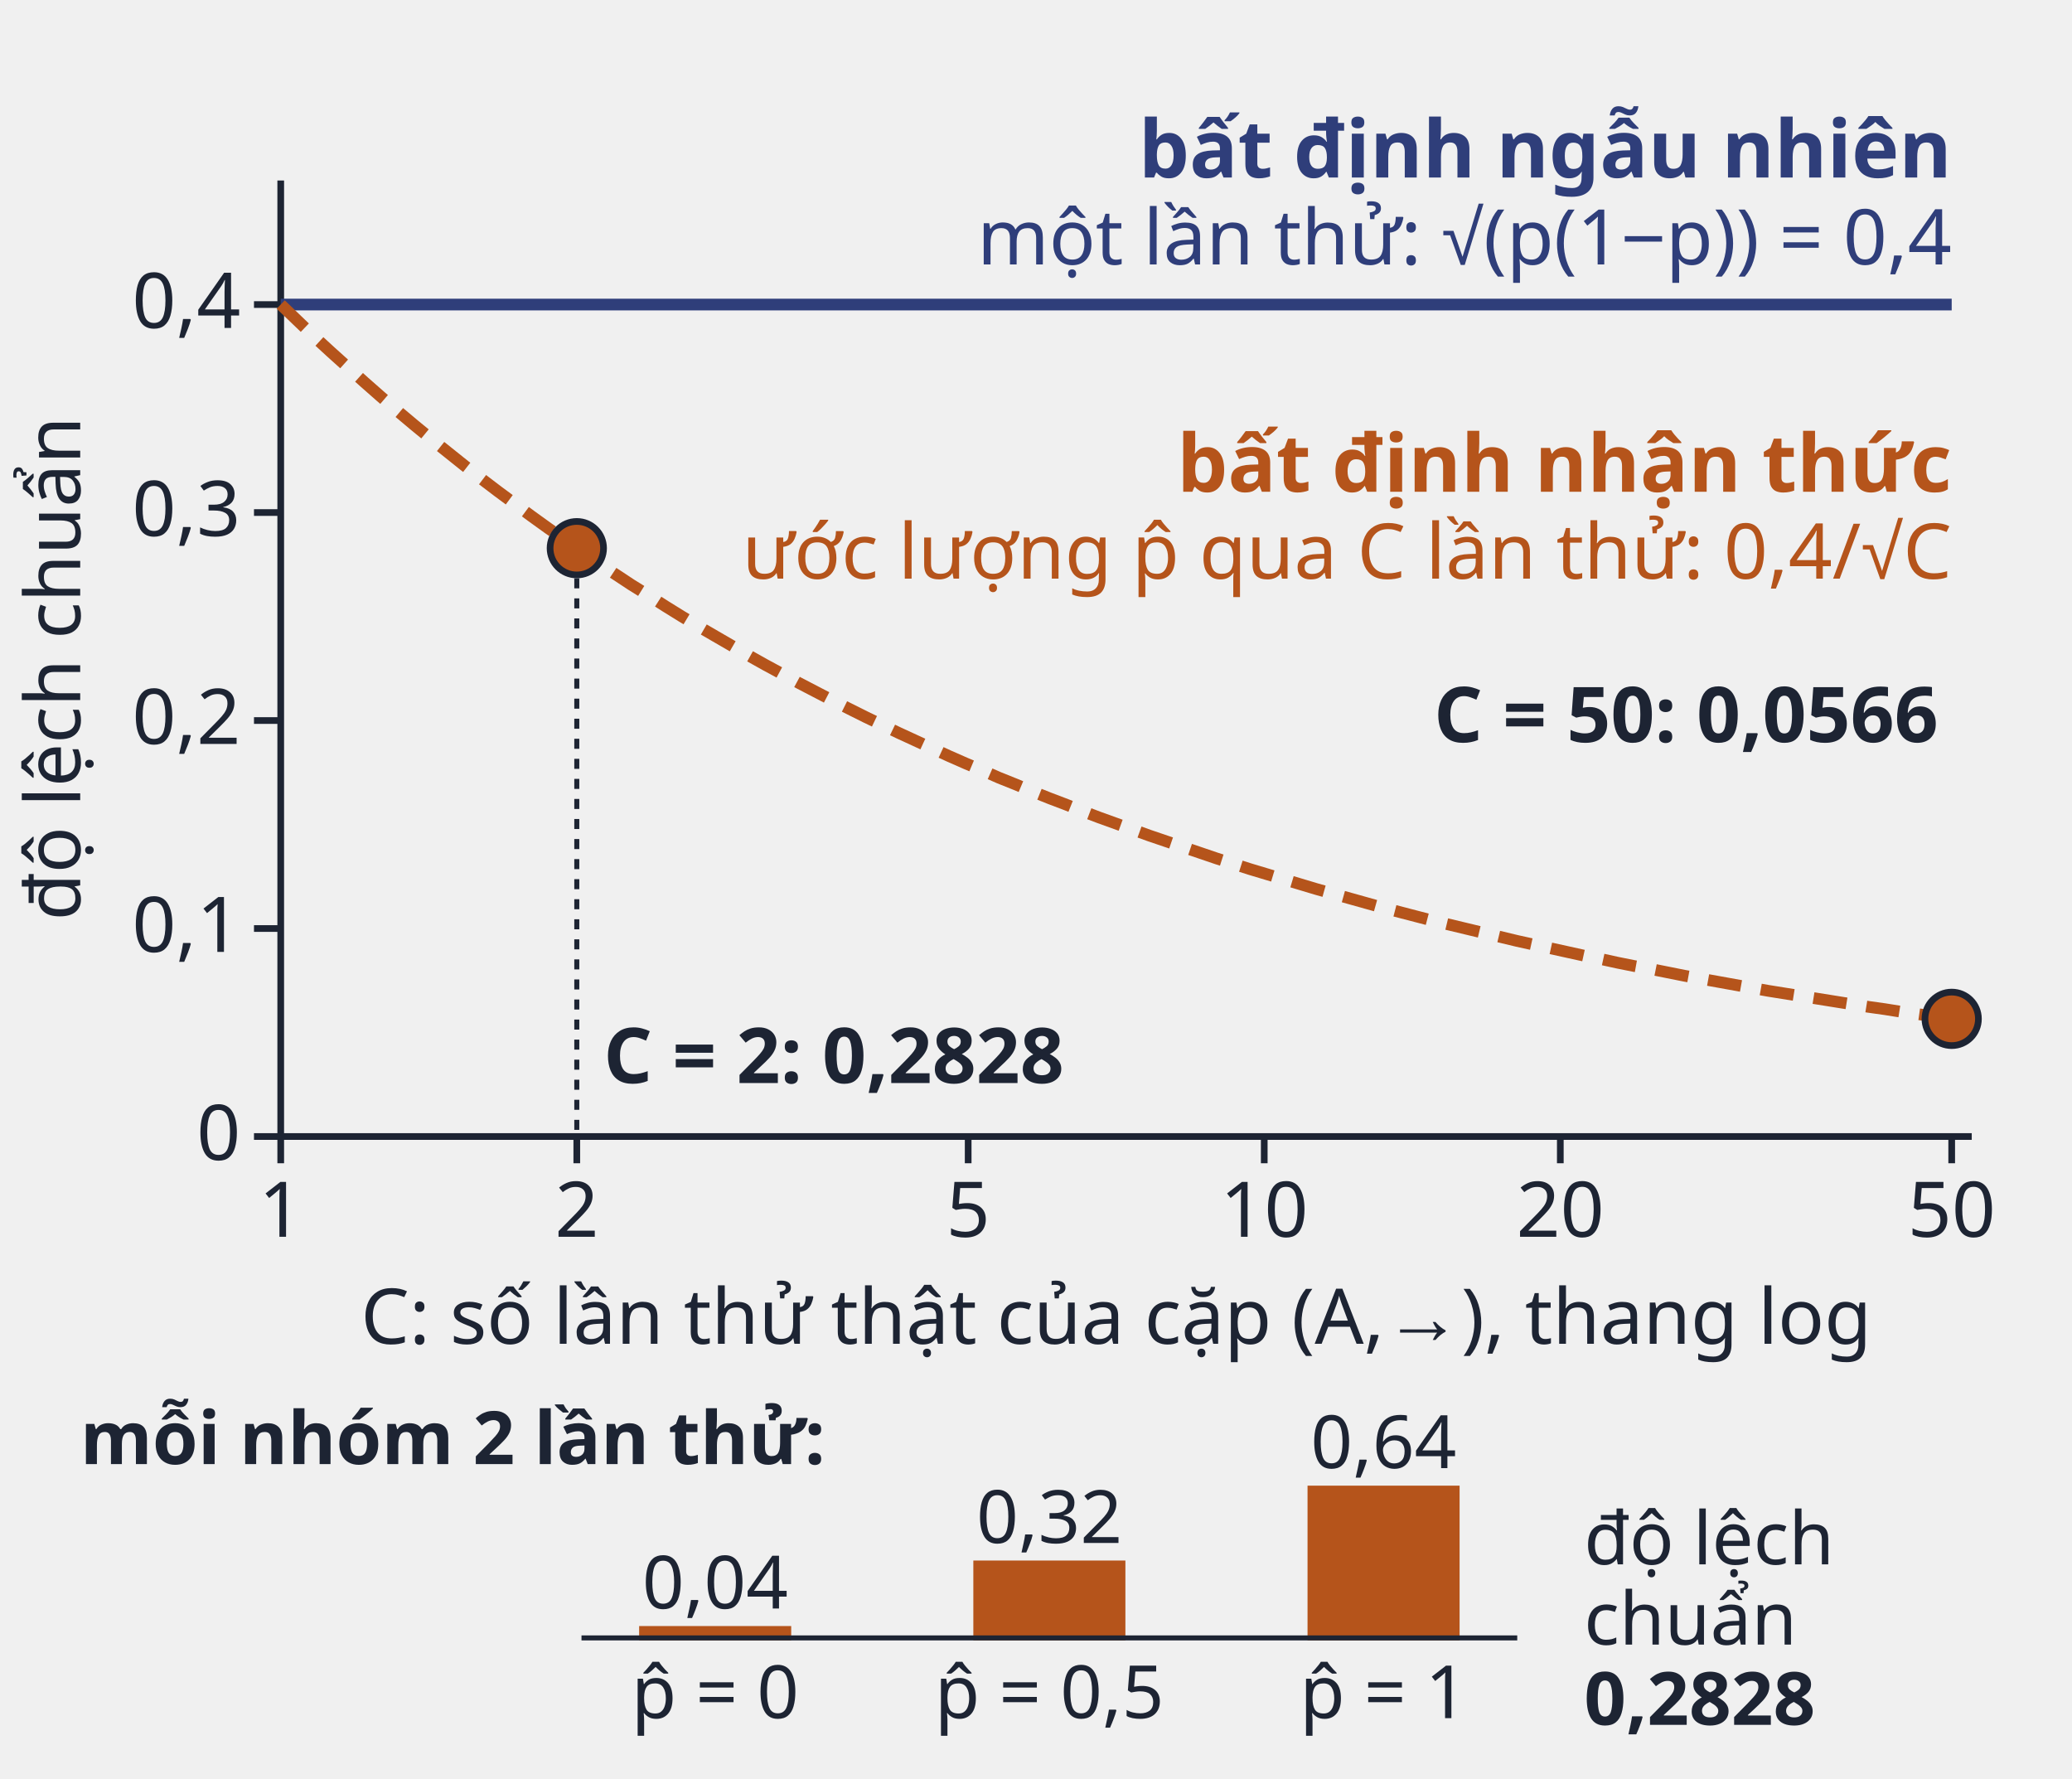
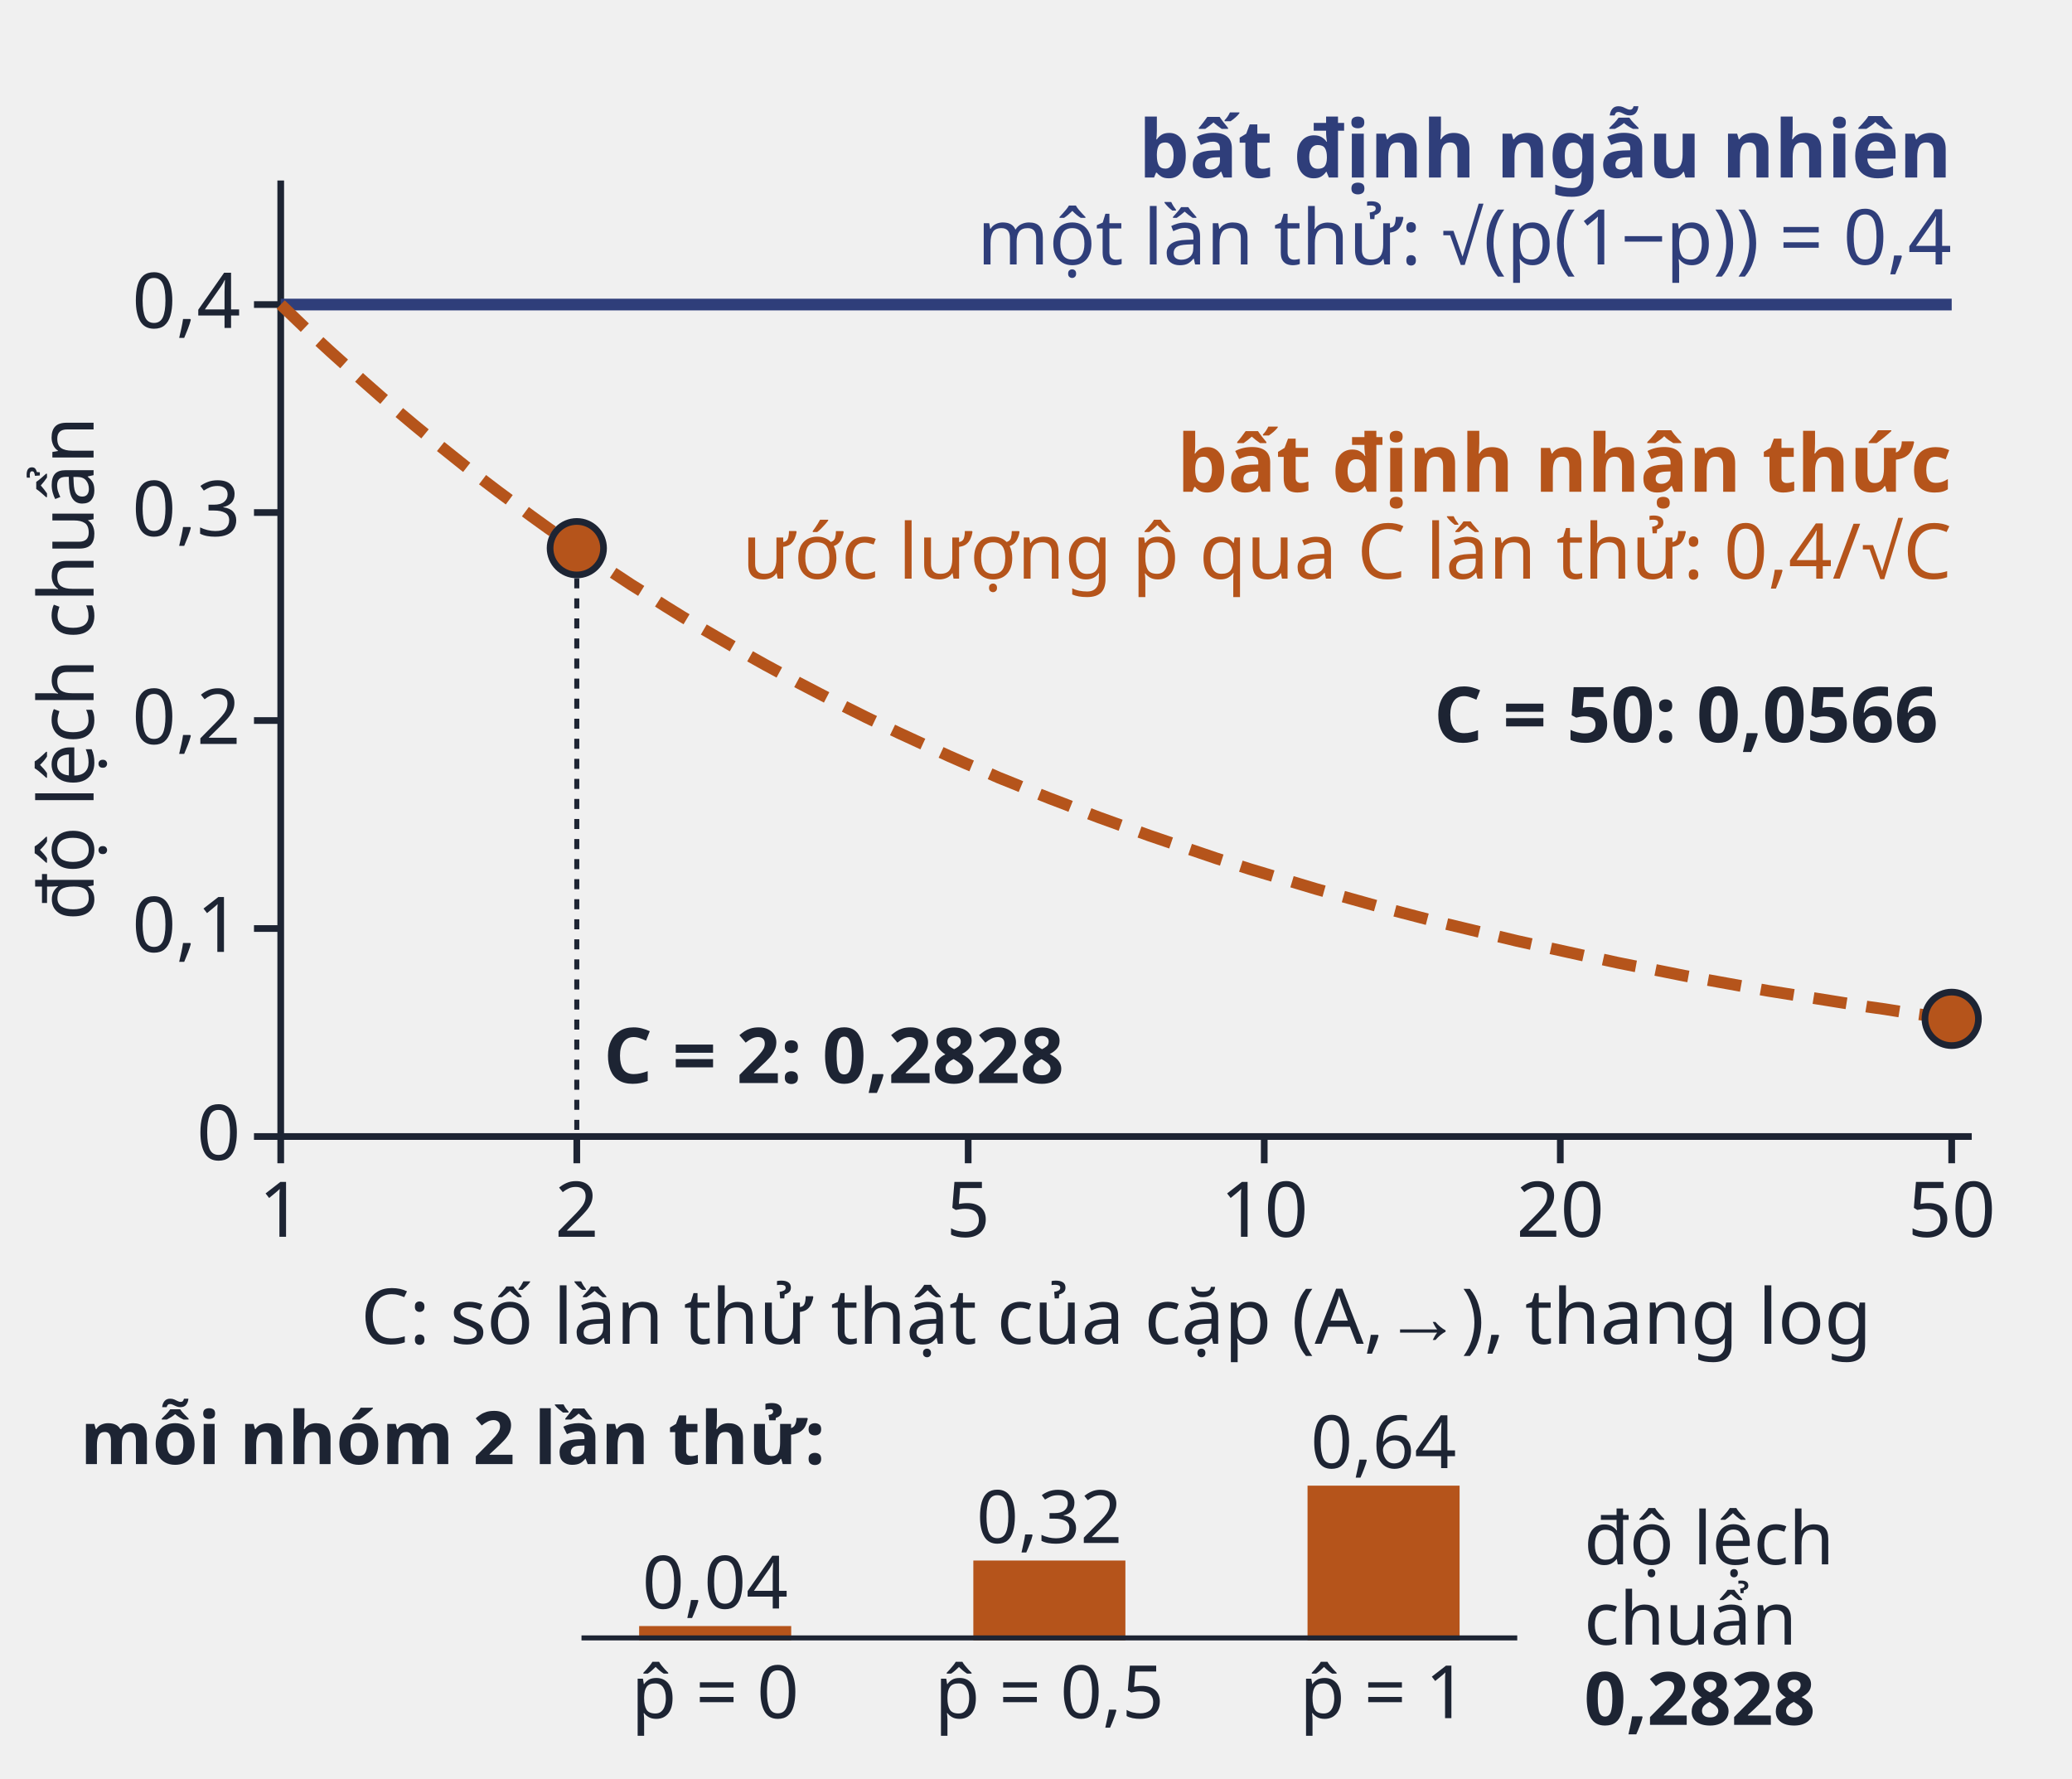
<svg xmlns="http://www.w3.org/2000/svg" viewBox="0 0 620 532" width="620" height="532" role="img" aria-labelledby="t d" font-family="'Source Sans 3','Source Sans Pro','Noto Sans',Arial,sans-serif" fill="#1d2433">
  <defs>
    <marker id="ar" markerUnits="userSpaceOnUse" markerWidth="16" markerHeight="16" refX="14" refY="8" orient="auto">
      <path d="M0,0 L16,8 L0,16 Z" fill="#2F3E7A" />
    </marker>
    <marker id="ao" markerUnits="userSpaceOnUse" markerWidth="16" markerHeight="16" refX="14" refY="8" orient="auto">
      <path d="M0,0 L16,8 L0,16 Z" fill="#B5541B" />
    </marker>
    <marker id="ars" markerUnits="userSpaceOnUse" markerWidth="16" markerHeight="16" refX="14" refY="8" orient="auto-start-reverse">
      <path d="M0,0 L16,8 L0,16 Z" fill="#2F3E7A" />
    </marker>
    <marker id="aos" markerUnits="userSpaceOnUse" markerWidth="16" markerHeight="16" refX="14" refY="8" orient="auto-start-reverse">
      <path d="M0,0 L16,8 L0,16 Z" fill="#B5541B" />
    </marker>
    <marker id="ag" markerUnits="userSpaceOnUse" markerWidth="16" markerHeight="16" refX="14" refY="8" orient="auto">
      <path d="M0,0 L16,8 L0,16 Z" fill="#2E7D4F" />
    </marker>
    <marker id="ags" markerUnits="userSpaceOnUse" markerWidth="16" markerHeight="16" refX="14" refY="8" orient="auto-start-reverse">
      <path d="M0,0 L16,8 L0,16 Z" fill="#2E7D4F" />
    </marker>
    <marker id="ax" markerUnits="userSpaceOnUse" markerWidth="16" markerHeight="16" refX="14" refY="8" orient="auto">
      <path d="M0,0 L16,8 L0,16 Z" fill="#6B7280" />
    </marker>
    <marker id="axs" markerUnits="userSpaceOnUse" markerWidth="16" markerHeight="16" refX="14" refY="8" orient="auto-start-reverse">
      <path d="M0,0 L16,8 L0,16 Z" fill="#6B7280" />
    </marker>
    <marker id="ak" markerUnits="userSpaceOnUse" markerWidth="16" markerHeight="16" refX="14" refY="8" orient="auto">
      <path d="M0,0 L16,8 L0,16 Z" fill="#1d2433" />
    </marker>
    <marker id="aks" markerUnits="userSpaceOnUse" markerWidth="16" markerHeight="16" refX="14" refY="8" orient="auto-start-reverse">
      <path d="M0,0 L16,8 L0,16 Z" fill="#1d2433" />
    </marker>
    <pattern id="van" patternUnits="userSpaceOnUse" width="10" height="10" patternTransform="rotate(45)">
      <rect width="10" height="10" fill="#FFFFFF" />
      <line x1="0" y1="0" x2="0" y2="10" stroke="#2F3E7A" stroke-width="3.5" />
    </pattern>
    <pattern id="vano" patternUnits="userSpaceOnUse" width="10" height="10" patternTransform="rotate(45)">
      <rect width="10" height="10" fill="#FFFFFF" />
      <line x1="0" y1="0" x2="0" y2="10" stroke="#B5541B" stroke-width="3.5" />
    </pattern>
    <pattern id="vanx" patternUnits="userSpaceOnUse" width="10" height="10" patternTransform="rotate(45)">
      <rect width="10" height="10" fill="#FFFFFF" />
      <line x1="0" y1="0" x2="0" y2="10" stroke="#6B7280" stroke-width="3.5" />
    </pattern>
  </defs>
  <line x1="84" y1="340" x2="590" y2="340" stroke="#1d2433" stroke-width="2" />
  <line x1="84" y1="340" x2="84" y2="54" stroke="#1d2433" stroke-width="2" />
  <line x1="84.0" y1="340" x2="84.0" y2="348" stroke="#1d2433" stroke-width="2" />
  <text x="84.0" y="370" font-size="23" text-anchor="middle" font-weight="normal" fill="#1d2433">1</text>
  <line x1="172.592" y1="340" x2="172.592" y2="348" stroke="#1d2433" stroke-width="2" />
  <text x="172.592" y="370" font-size="23" text-anchor="middle" font-weight="normal" fill="#1d2433">2</text>
  <line x1="289.704" y1="340" x2="289.704" y2="348" stroke="#1d2433" stroke-width="2" />
  <text x="289.704" y="370" font-size="23" text-anchor="middle" font-weight="normal" fill="#1d2433">5</text>
  <line x1="378.296" y1="340" x2="378.296" y2="348" stroke="#1d2433" stroke-width="2" />
  <text x="378.296" y="370" font-size="23" text-anchor="middle" font-weight="normal" fill="#1d2433">10</text>
  <line x1="466.888" y1="340" x2="466.888" y2="348" stroke="#1d2433" stroke-width="2" />
  <text x="466.888" y="370" font-size="23" text-anchor="middle" font-weight="normal" fill="#1d2433">20</text>
  <line x1="584.0" y1="340" x2="584.0" y2="348" stroke="#1d2433" stroke-width="2" />
  <text x="584.0" y="370" font-size="23" text-anchor="middle" font-weight="normal" fill="#1d2433">50</text>
  <line x1="76" y1="340.0" x2="84" y2="340.0" stroke="#1d2433" stroke-width="2" />
  <text x="72" y="347.0" font-size="23" text-anchor="end" font-weight="normal" fill="#1d2433">0</text>
  <line x1="76" y1="277.778" x2="84" y2="277.778" stroke="#1d2433" stroke-width="2" />
  <text x="72" y="284.778" font-size="23" text-anchor="end" font-weight="normal" fill="#1d2433">0,1</text>
  <line x1="76" y1="215.556" x2="84" y2="215.556" stroke="#1d2433" stroke-width="2" />
  <text x="72" y="222.556" font-size="23" text-anchor="end" font-weight="normal" fill="#1d2433">0,2</text>
  <line x1="76" y1="153.333" x2="84" y2="153.333" stroke="#1d2433" stroke-width="2" />
  <text x="72" y="160.333" font-size="23" text-anchor="end" font-weight="normal" fill="#1d2433">0,3</text>
  <line x1="76" y1="91.111" x2="84" y2="91.111" stroke="#1d2433" stroke-width="2" />
  <text x="72" y="98.111" font-size="23" text-anchor="end" font-weight="normal" fill="#1d2433">0,4</text>
  <text x="334.0" y="402" font-size="23" text-anchor="middle" font-weight="normal" fill="#1d2433">C: số lần thử thật của cặp (A,→), thang log</text>
-   <text x="24" y="200.0" font-size="23" text-anchor="middle" transform="rotate(-90 24 200.0)">độ lệch chuẩn</text>
+   <text x="28" y="200.0" font-size="23" text-anchor="middle" transform="rotate(-90 28 200.0)">độ lệch chuẩn</text>
  <line x1="84" y1="91.111" x2="584" y2="91.111" stroke="#2F3E7A" stroke-width="3.5" />
  <text x="584" y="53.111" font-size="24" text-anchor="end" font-weight="bold" fill="#2F3E7A">bất định ngẫu nhiên</text>
  <text x="584" y="79.111" font-size="23" text-anchor="end" font-weight="normal" fill="#2F3E7A">một lần thử: √(p(1−p)) = 0,4</text>
  <polyline points="84.0,91.1 89.0,95.9 94.0,100.7 99.0,105.3 104.0,109.8 109.0,114.3 114.0,118.7 119.0,123.0 124.0,127.2 129.0,131.3 134.0,135.3 139.0,139.3 144.0,143.2 149.0,147.0 154.0,150.7 159.0,154.4 164.0,158.0 169.0,161.5 174.0,165.0 179.0,168.4 184.0,171.7 189.0,175.0 194.0,178.1 199.0,181.3 204.0,184.4 209.0,187.4 214.0,190.3 219.0,193.2 224.0,196.1 229.0,198.9 234.0,201.6 239.0,204.3 244.0,206.9 249.0,209.5 254.0,212.0 259.0,214.5 264.0,216.9 269.0,219.3 274.0,221.6 279.0,223.9 284.0,226.2 289.0,228.4 294.0,230.5 299.0,232.7 304.0,234.7 309.0,236.8 314.0,238.8 319.0,240.7 324.0,242.7 329.0,244.6 334.0,246.4 339.0,248.2 344.0,250.0 349.0,251.7 354.0,253.4 359.0,255.1 364.0,256.8 369.0,258.4 374.0,260.0 379.0,261.5 384.0,263.0 389.0,264.5 394.0,266.0 399.0,267.4 404.0,268.8 409.0,270.2 414.0,271.6 419.0,272.9 424.0,274.2 429.0,275.5 434.0,276.7 439.0,277.9 444.0,279.1 449.0,280.3 454.0,281.5 459.0,282.6 464.0,283.7 469.0,284.8 474.0,285.9 479.0,286.9 484.0,288.0 489.0,289.0 494.0,289.9 499.0,290.9 504.0,291.9 509.0,292.8 514.0,293.7 519.0,294.6 524.0,295.5 529.0,296.4 534.0,297.2 539.0,298.0 544.0,298.8 549.0,299.6 554.0,300.4 559.0,301.2 564.0,301.9 569.0,302.7 574.0,303.4 579.0,304.1 584.0,304.8" fill="none" stroke="#B5541B" stroke-width="3.5" stroke-dasharray="10 6" />
  <text x="584" y="147.111" font-size="24" text-anchor="end" font-weight="bold" fill="#B5541B">bất định nhận thức</text>
  <text x="584" y="173.111" font-size="23" text-anchor="end" font-weight="normal" fill="#B5541B">ước lượng p̂ qua C lần thử: 0,4/√C</text>
  <circle cx="172.6" cy="164.0" r="8" fill="#B5541B" stroke="#1d2433" stroke-width="2" />
  <line x1="172.592" y1="173.009" x2="172.592" y2="340" stroke="#1d2433" stroke-width="1.5" stroke-dasharray="3 3" />
  <text x="180.592" y="324" font-size="23" text-anchor="start" font-weight="bold" fill="#1d2433">C = 2: 0,2828</text>
  <text x="24" y="438" font-size="22" text-anchor="start" font-weight="bold" fill="#1d2433">mỗi nhóm 2 lần thử:</text>
  <rect x="192" y="487.2" width="44" height="2.8" rx="0" fill="#B5541B" stroke="#B5541B" stroke-width="1.5" />
  <text x="214" y="481.2" font-size="22" text-anchor="middle" font-weight="normal" fill="#1d2433">0,04</text>
  <text x="214" y="514" font-size="22" text-anchor="middle" font-weight="normal" fill="#1d2433">p̂ = 0</text>
  <rect x="292" y="467.6" width="44" height="22.4" rx="0" fill="#B5541B" stroke="#B5541B" stroke-width="1.5" />
  <text x="314" y="461.6" font-size="22" text-anchor="middle" font-weight="normal" fill="#1d2433">0,32</text>
  <text x="314" y="514" font-size="22" text-anchor="middle" font-weight="normal" fill="#1d2433">p̂ = 0,5</text>
  <rect x="392" y="445.2" width="44" height="44.8" rx="0" fill="#B5541B" stroke="#B5541B" stroke-width="1.5" />
  <text x="414" y="439.2" font-size="22" text-anchor="middle" font-weight="normal" fill="#1d2433">0,64</text>
  <text x="414" y="514" font-size="22" text-anchor="middle" font-weight="normal" fill="#1d2433">p̂ = 1</text>
  <line x1="174" y1="490" x2="454" y2="490" stroke="#1d2433" stroke-width="1.5" />
  <text x="474" y="468" font-size="22" text-anchor="start" font-weight="normal" fill="#1d2433">độ lệch</text>
  <text x="474" y="492" font-size="22" text-anchor="start" font-weight="normal" fill="#1d2433">chuẩn</text>
  <text x="474" y="516" font-size="22" text-anchor="start" font-weight="bold" fill="#1d2433">0,2828</text>
  <circle cx="584.0" cy="304.8" r="8" fill="#B5541B" stroke="#1d2433" stroke-width="2" />
  <text x="580.0" y="222" font-size="23" text-anchor="end" font-weight="bold" fill="#1d2433">C = 50: 0,0566</text>
</svg>
